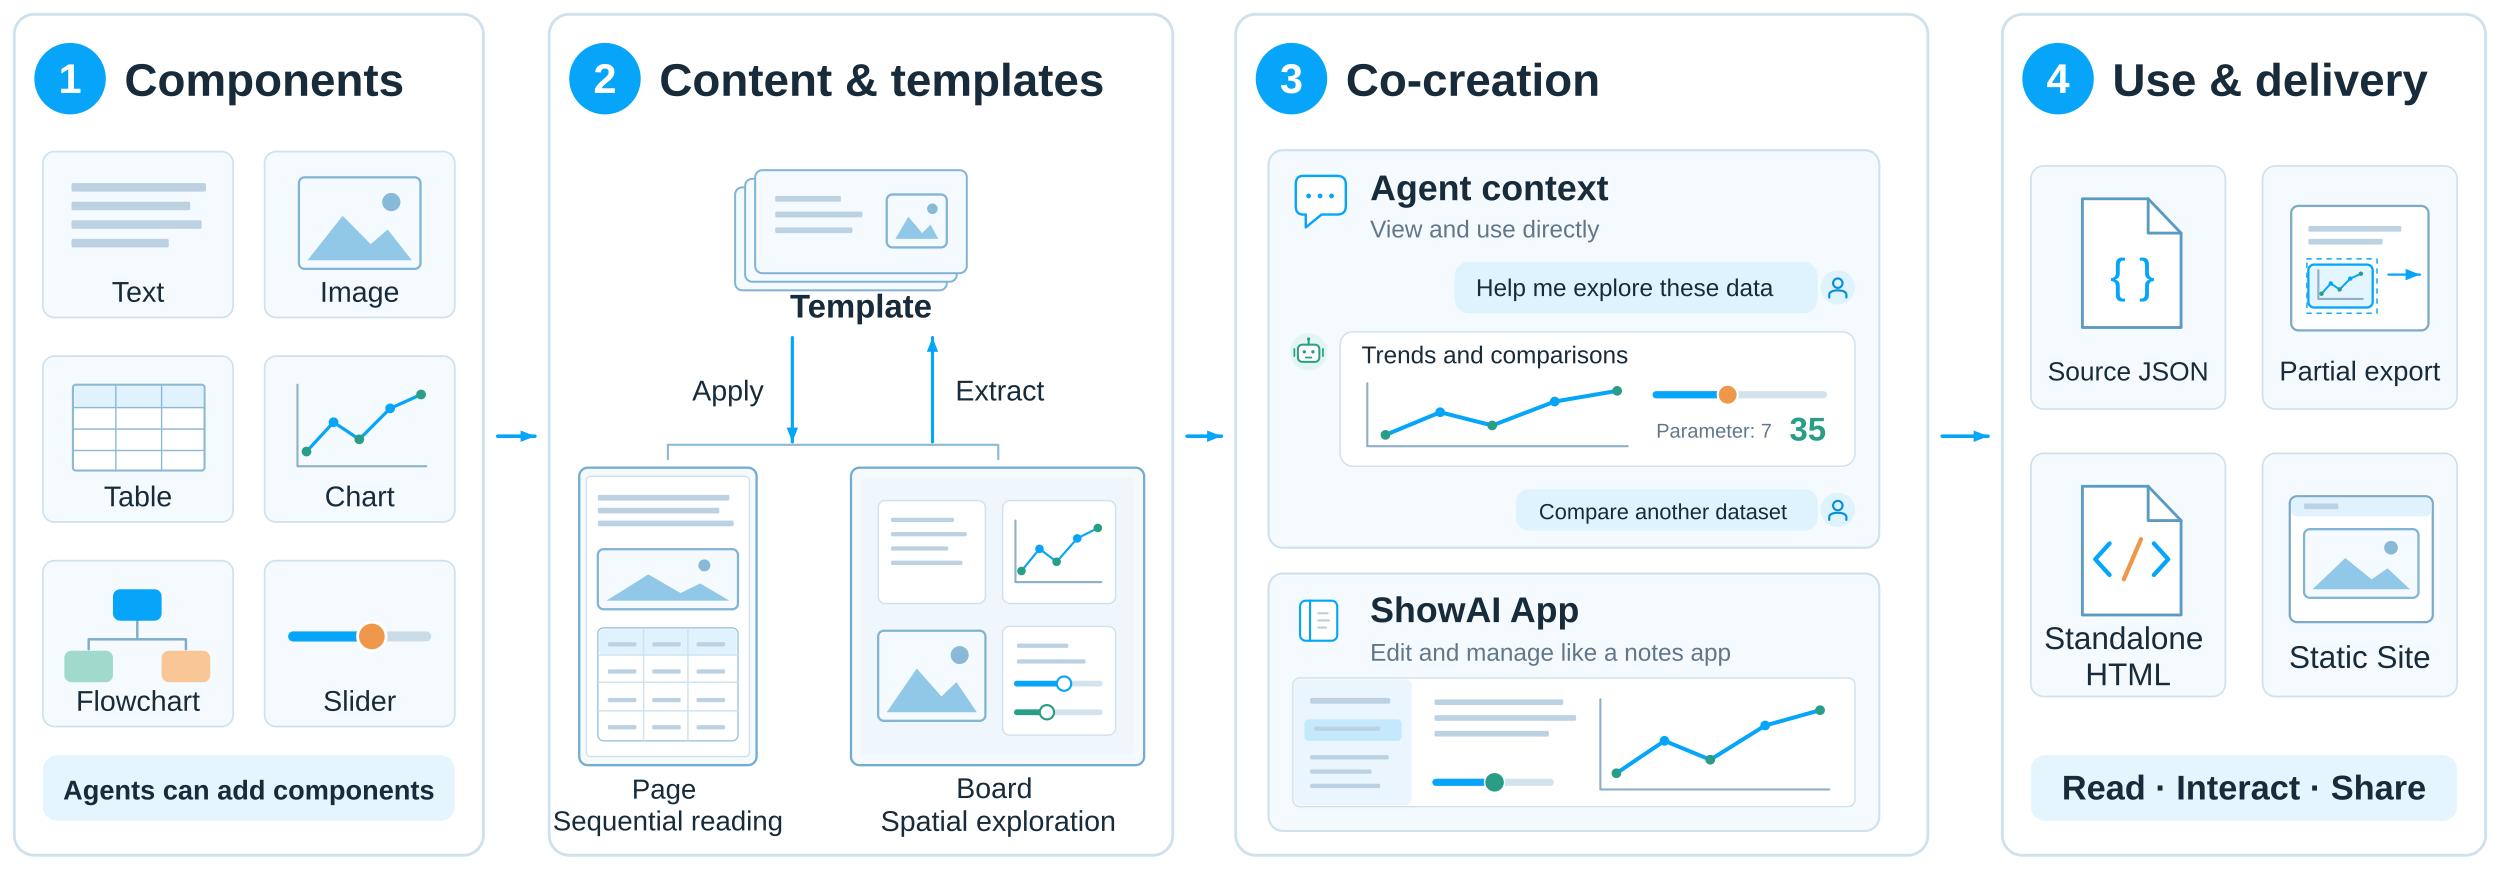
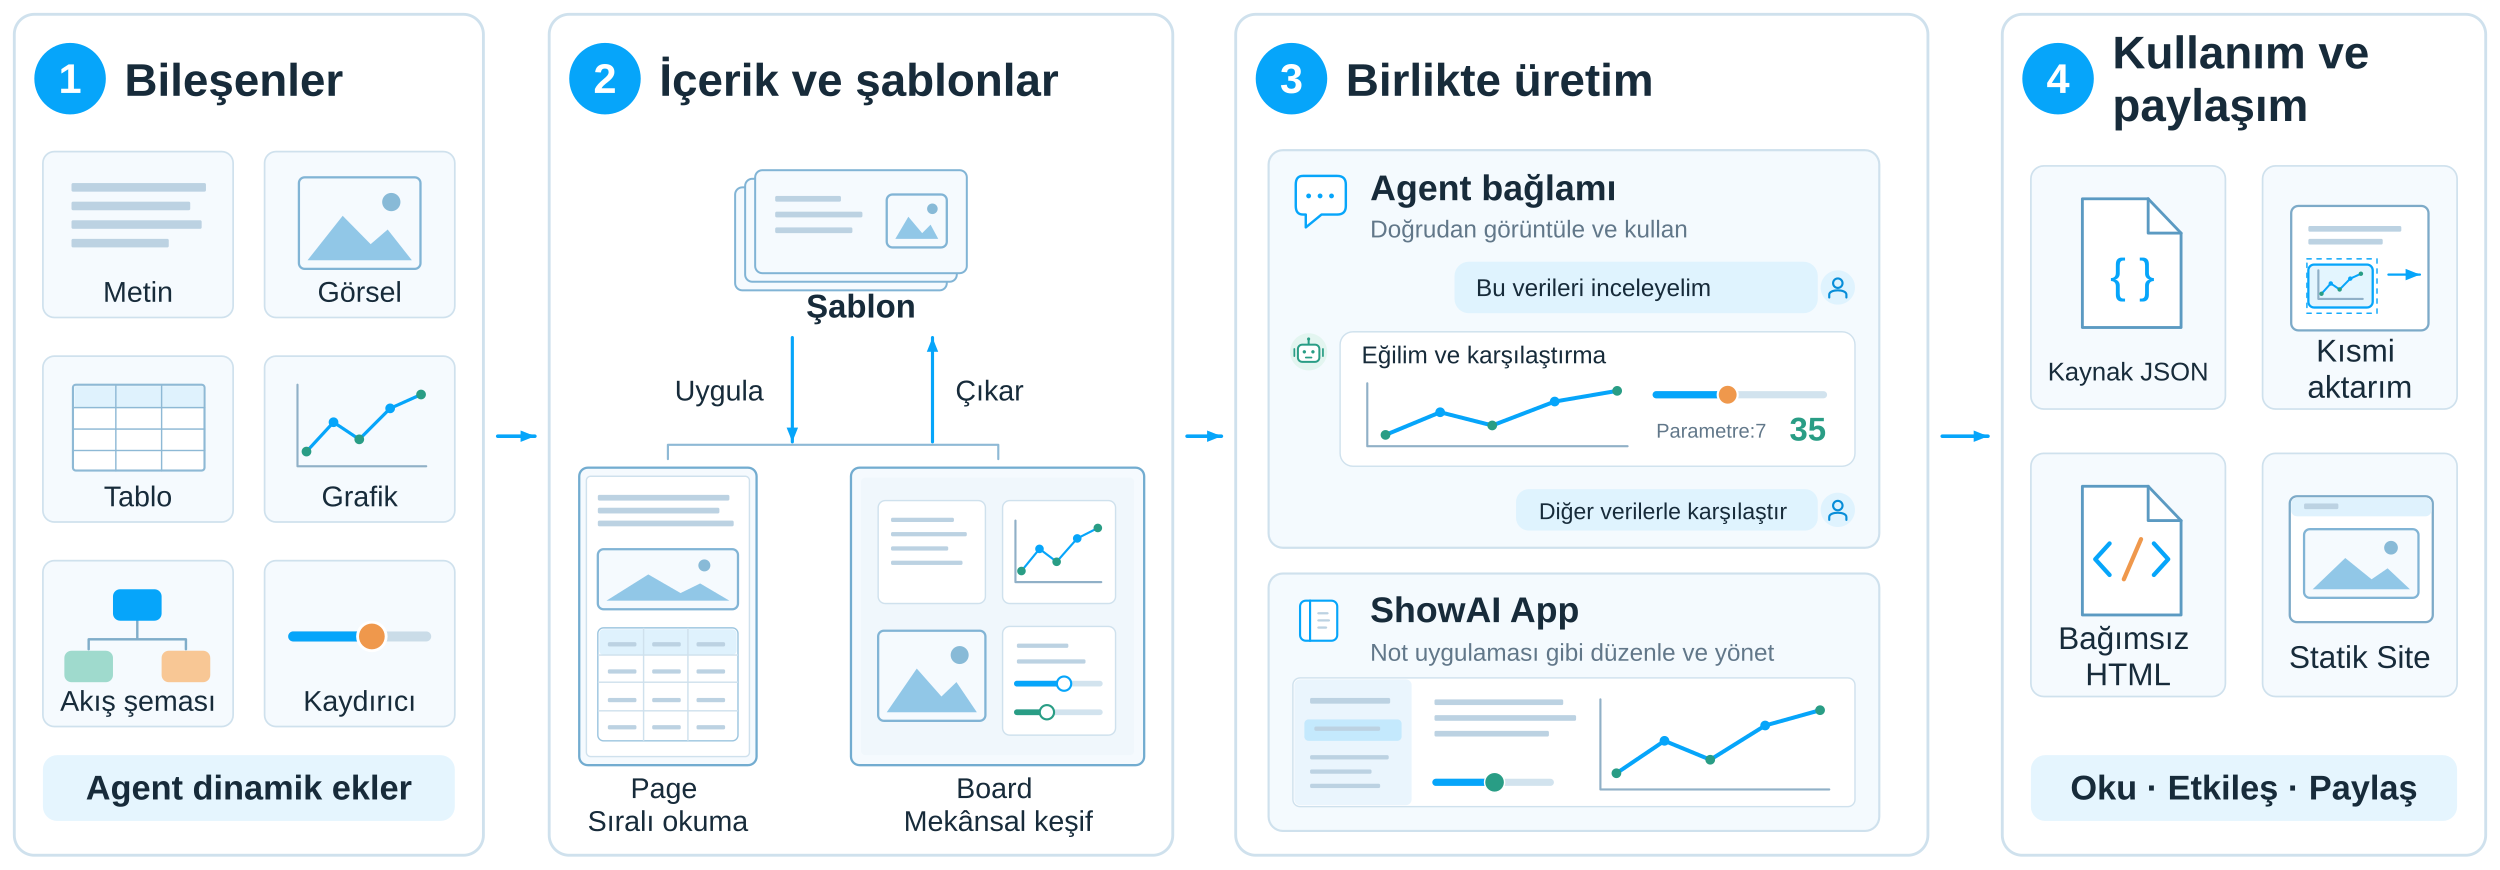
- <svg xmlns="http://www.w3.org/2000/svg" width="1748" height="608" viewBox="26 140 1748 608" role="img" aria-labelledby="title description" lang="en" xml:lang="en">
+ <svg xmlns="http://www.w3.org/2000/svg" width="1748" height="608" viewBox="26 140 1748 608" role="img" aria-labelledby="title description" lang="tr" xml:lang="tr">
  <defs>
    <marker id="arrow" viewBox="0 0 10 10" refX="10" refY="5" markerWidth="10" markerHeight="10" markerUnits="userSpaceOnUse" orient="auto-start-reverse">
      <path d="M0,1 L10,5 L0,9 Z" fill="#06A5FA" />
    </marker>
  </defs>
  <g font-family="Arial, sans-serif">
    <rect x="0" y="0" width="1800" height="820" rx="0" fill="#FFFFFF" stroke="none" stroke-width="1.6" />
    <g id="expression-units">
      <rect x="36" y="150" width="328" height="588" rx="14" fill="white" stroke="#CFE1ED" stroke-width="2" />
      <circle cx="75" cy="195" r="25" fill="#06A5FA" stroke="none" stroke-width="2" />
      <text x="75" y="205" font-size="29" font-weight="650" fill="white" text-anchor="middle">1</text>
-       <text x="113" y="207" font-size="32" font-weight="650" fill="#172B3A" text-anchor="start" data-label="组件">Components</text>
+       <text x="113" y="207" font-size="32" font-weight="650" fill="#172B3A" text-anchor="start" data-label="组件">Bileşenler</text>
      <g id="unit-1">
        <rect x="56" y="246" width="133" height="116" rx="8" fill="#F5FAFE" stroke="#CFE1ED" stroke-width="1.2" />
        <rect x="76" y="268" width="94" height="6" rx="1" fill="#BCD2E2" stroke="none" stroke-width="1.6" />
        <rect x="76" y="281" width="83" height="6" rx="1" fill="#BCD2E2" stroke="none" stroke-width="1.6" />
        <rect x="76" y="294" width="91" height="6" rx="1" fill="#BCD2E2" stroke="none" stroke-width="1.6" />
        <rect x="76" y="307" width="68" height="6" rx="1" fill="#BCD2E2" stroke="none" stroke-width="1.6" />
-         <text x="122.5" y="351" font-size="20" font-weight="500" fill="#172B3A" text-anchor="middle" data-label="文本">Text</text>
+         <text x="122.5" y="351" font-size="20" font-weight="500" fill="#172B3A" text-anchor="middle" data-label="文本">Metin</text>
      </g>
      <g id="unit-2">
        <rect x="211" y="246" width="133" height="116" rx="8" fill="#F5FAFE" stroke="#CFE1ED" stroke-width="1.2" />
        <rect x="235" y="264" width="85" height="64" rx="4" fill="#F5FAFE" stroke="#81B4D5" stroke-width="1.6" />
        <circle cx="299.6" cy="281.28" r="6.4" fill="#88BAD7" stroke="none" stroke-width="2" />
        <polygon points="241,322 265.6,290.88 285.15,310.72 297.05,300.48 314,322" fill="#91C7E7" />
-         <text x="277.5" y="351" font-size="20" font-weight="500" fill="#172B3A" text-anchor="middle" data-label="图片">Image</text>
+         <text x="277.5" y="351" font-size="20" font-weight="500" fill="#172B3A" text-anchor="middle" data-label="图片">Görsel</text>
      </g>
      <g id="unit-3">
        <rect x="56" y="389" width="133" height="116" rx="8" fill="#F5FAFE" stroke="#CFE1ED" stroke-width="1.2" />
        <rect x="77" y="409" width="92" height="60" rx="2" fill="white" stroke="#8EB9D5" stroke-width="1.5" />
        <rect x="78" y="410" width="90" height="15" rx="0" fill="#DFF2FD" stroke="none" stroke-width="1.6" />
        <path d="M107,409 V469" fill="none" stroke="#8EB9D5" stroke-width="1" stroke-linecap="round" stroke-linejoin="round" />
        <path d="M139,409 V469" fill="none" stroke="#8EB9D5" stroke-width="1" stroke-linecap="round" stroke-linejoin="round" />
        <path d="M77,425 H169" fill="none" stroke="#8EB9D5" stroke-width="1" stroke-linecap="round" stroke-linejoin="round" />
        <path d="M77,440 H169" fill="none" stroke="#8EB9D5" stroke-width="1" stroke-linecap="round" stroke-linejoin="round" />
        <path d="M77,455 H169" fill="none" stroke="#8EB9D5" stroke-width="1" stroke-linecap="round" stroke-linejoin="round" />
-         <text x="122.5" y="494" font-size="20" font-weight="500" fill="#172B3A" text-anchor="middle" data-label="表格">Table</text>
+         <text x="122.5" y="494" font-size="20" font-weight="500" fill="#172B3A" text-anchor="middle" data-label="表格">Tablo</text>
      </g>
      <g id="unit-4">
        <rect x="211" y="389" width="133" height="116" rx="8" fill="#F5FAFE" stroke="#CFE1ED" stroke-width="1.2" />
        <path d="M234,409 V466 H324" fill="none" stroke="#90B0C7" stroke-width="1.5" stroke-linecap="round" stroke-linejoin="round" />
        <path d="M240.3,455.74 L259.2,435.22 L277.2,447.19 L298.8,425.53 L320.4,415.84" fill="none" stroke="#06A5FA" stroke-width="2.25" stroke-linecap="round" stroke-linejoin="round" />
        <circle cx="240.3" cy="455.74" r="3.4" fill="#299D85" stroke="none" stroke-width="2" />
        <circle cx="259.2" cy="435.22" r="3.4" fill="#06A5FA" stroke="none" stroke-width="2" />
        <circle cx="277.2" cy="447.19" r="3.4" fill="#299D85" stroke="none" stroke-width="2" />
        <circle cx="298.8" cy="425.53" r="3.4" fill="#06A5FA" stroke="none" stroke-width="2" />
        <circle cx="320.4" cy="415.84" r="3.4" fill="#299D85" stroke="none" stroke-width="2" />
-         <text x="277.5" y="494" font-size="20" font-weight="500" fill="#172B3A" text-anchor="middle" data-label="图表">Chart</text>
+         <text x="277.5" y="494" font-size="20" font-weight="500" fill="#172B3A" text-anchor="middle" data-label="图表">Grafik</text>
      </g>
      <g id="unit-5">
        <rect x="56" y="532" width="133" height="116" rx="8" fill="#F5FAFE" stroke="#CFE1ED" stroke-width="1.2" />
        <path d="M122,573 V587 M88,594 V587 H156 V594" fill="none" stroke="#80ADC9" stroke-width="1.7" stroke-linecap="round" stroke-linejoin="round" />
        <rect x="105" y="552" width="34" height="22" rx="5" fill="#06A5FA" stroke="none" stroke-width="1.6" />
        <rect x="71" y="595" width="34" height="22" rx="5" fill="#9FDACD" stroke="none" stroke-width="1.6" />
        <rect x="139" y="595" width="34" height="22" rx="5" fill="#F8C795" stroke="none" stroke-width="1.6" />
-         <text x="122.5" y="637" font-size="20" font-weight="500" fill="#172B3A" text-anchor="middle" data-label="流程图">Flowchart</text>
+         <text x="122.5" y="637" font-size="20" font-weight="500" fill="#172B3A" text-anchor="middle" data-label="流程图">Akış şeması</text>
      </g>
      <g id="unit-6">
        <rect x="211" y="532" width="133" height="116" rx="8" fill="#F5FAFE" stroke="#CFE1ED" stroke-width="1.2" />
        <path d="M231,585 H324" fill="none" stroke="#CADCE8" stroke-width="7" stroke-linecap="round" stroke-linejoin="round" />
        <path d="M231,585 H286" fill="none" stroke="#06A5FA" stroke-width="7" stroke-linecap="round" stroke-linejoin="round" />
        <circle cx="286" cy="585" r="10" fill="#EF984C" stroke="white" stroke-width="2" />
-         <text x="277.5" y="637" font-size="20" font-weight="500" fill="#172B3A" text-anchor="middle" data-label="滑块">Slider</text>
+         <text x="277.5" y="637" font-size="20" font-weight="500" fill="#172B3A" text-anchor="middle" data-label="滑块">Kaydırıcı</text>
      </g>
      <rect x="56" y="668" width="288" height="46" rx="10" fill="#E5F5FE" stroke="none" stroke-width="1.6" />
-       <text x="200" y="699" font-size="19.0" font-weight="600" fill="#172B3A" text-anchor="middle" data-label="Agent 可动态添加">Agents can add components</text>
+       <text x="200" y="699" font-size="24" font-weight="600" fill="#172B3A" text-anchor="middle" data-label="Agent 可动态添加">Agent dinamik ekler</text>
    </g>
    <g id="content-organization">
      <rect x="410" y="150" width="436" height="588" rx="14" fill="white" stroke="#CFE1ED" stroke-width="2" />
      <circle cx="449" cy="195" r="25" fill="#06A5FA" stroke="none" stroke-width="2" />
      <text x="449" y="205" font-size="29" font-weight="650" fill="white" text-anchor="middle">2</text>
-       <text x="487" y="207" font-size="32" font-weight="650" fill="#172B3A" text-anchor="start" data-label="内容（模板）">Content &amp; templates</text>
+       <text x="487" y="207" font-size="32" font-weight="650" fill="#172B3A" text-anchor="start" data-label="内容（模板）">İçerik ve şablonlar</text>
      <g id="reusable-template" transform="translate(0 12)">
        <rect x="540" y="259" width="148" height="72" rx="5" fill="#F5FAFE" stroke="#81B4D5" stroke-width="1.4" />
        <rect x="547" y="253" width="148" height="72" rx="5" fill="#F5FAFE" stroke="#81B4D5" stroke-width="1.4" />
        <rect x="554" y="247" width="148" height="72" rx="5" fill="#F5FAFE" stroke="#81B4D5" stroke-width="1.4" />
        <rect x="568" y="265" width="46" height="4" rx="1" fill="#BCD2E2" stroke="none" stroke-width="1.6" />
        <rect x="568" y="276" width="61" height="4" rx="1" fill="#BCD2E2" stroke="none" stroke-width="1.6" />
        <rect x="568" y="287" width="54" height="4" rx="1" fill="#BCD2E2" stroke="none" stroke-width="1.6" />
        <rect x="646" y="264" width="42" height="37" rx="4" fill="#F5FAFE" stroke="#81B4D5" stroke-width="1.6" />
        <circle cx="677.92" cy="273.99" r="3.7" fill="#88BAD7" stroke="none" stroke-width="2" />
        <polygon points="652,295 661.12,279.54 670.78,291.01 676.66,285.09 682,295" fill="#91C7E7" />
-         <text x="628" y="350" font-size="23" font-weight="600" fill="#172B3A" text-anchor="middle" data-label="模板">Template</text>
+         <text x="628" y="350" font-size="23" font-weight="600" fill="#172B3A" text-anchor="middle" data-label="模板">Şablon</text>
        <path d="M493,449 V439 H724 V449" fill="none" stroke="#8EB9D5" stroke-width="1.5" stroke-linecap="round" stroke-linejoin="round" />
        <path d="M580,364 V437" fill="none" stroke="#06A5FA" stroke-width="2.2" stroke-linecap="round" stroke-linejoin="round" marker-end="url(#arrow)" />
        <path d="M678,437 V364" fill="none" stroke="#06A5FA" stroke-width="2.2" stroke-linecap="round" stroke-linejoin="round" marker-end="url(#arrow)" />
-         <text x="560" y="408" font-size="20" font-weight="500" fill="#172B3A" text-anchor="end" data-label="应用">Apply</text>
-         <text x="694" y="408" font-size="20" font-weight="500" fill="#172B3A" text-anchor="start" data-label="提炼">Extract</text>
+         <text x="560" y="408" font-size="20" font-weight="500" fill="#172B3A" text-anchor="end" data-label="应用">Uygula</text>
+         <text x="694" y="408" font-size="20" font-weight="500" fill="#172B3A" text-anchor="start" data-label="提炼">Çıkar</text>
      </g>
      <g id="page-container" transform="translate(0 30)">
        <rect x="431" y="437" width="124" height="208" rx="6" fill="#F5FAFE" stroke="#72ACD0" stroke-width="1.6" />
        <rect x="436" y="443" width="114" height="196" rx="3" fill="white" stroke="#CFE1ED" stroke-width="1" />
        <rect x="444" y="456" width="92" height="4" rx="1" fill="#BCD2E2" stroke="none" stroke-width="1.6" />
        <rect x="444" y="465" width="85" height="4" rx="1" fill="#BCD2E2" stroke="none" stroke-width="1.6" />
        <rect x="444" y="474" width="95" height="4" rx="1" fill="#BCD2E2" stroke="none" stroke-width="1.6" />
        <rect x="444" y="494" width="98" height="42" rx="4" fill="#F5FAFE" stroke="#81B4D5" stroke-width="1.6" />
        <circle cx="518.48" cy="505.34" r="4.2" fill="#88BAD7" stroke="none" stroke-width="2" />
        <polygon points="450,530 479.28,511.64 501.82,524.66 515.54,517.94 536,530" fill="#91C7E7" />
-         <text x="493" y="680" font-size="19.3" font-weight="500" fill="#172B3A" text-anchor="middle" data-label="Page · 顺序阅读">
-           <tspan x="493" y="668.42">Page</tspan>
-           <tspan x="493" y="690.62">Sequential reading</tspan>
+         <text x="493" y="680" font-size="20" font-weight="500" fill="#172B3A" text-anchor="middle" data-label="Page · 顺序阅读">
+           <tspan x="493" y="668.0">Page</tspan>
+           <tspan x="493" y="691.0">Sıralı okuma</tspan>
        </text>
        <rect x="444" y="549" width="98" height="79" rx="4" fill="#FFFFFF" stroke="#9CC5DF" stroke-width="1" />
        <rect x="445" y="550" width="96" height="18" rx="3" fill="#DFF2FD" />
        <line x1="444" y1="568" x2="542" y2="568" stroke="#CFE1ED" stroke-width="1" />
        <line x1="444" y1="587" x2="542" y2="587" stroke="#CFE1ED" stroke-width="1" />
        <line x1="444" y1="607" x2="542" y2="607" stroke="#CFE1ED" stroke-width="1" />
        <line x1="476" y1="549" x2="476" y2="628" stroke="#CFE1ED" stroke-width="1" />
        <line x1="507" y1="549" x2="507" y2="628" stroke="#CFE1ED" stroke-width="1" />
        <rect x="451" y="559" width="20" height="3" rx="1" fill="#BCD2E2" />
        <rect x="451" y="578" width="20" height="3" rx="1" fill="#BCD2E2" />
        <rect x="451" y="598" width="20" height="3" rx="1" fill="#BCD2E2" />
        <rect x="451" y="617" width="20" height="3" rx="1" fill="#BCD2E2" />
        <rect x="482" y="559" width="20" height="3" rx="1" fill="#BCD2E2" />
        <rect x="482" y="578" width="20" height="3" rx="1" fill="#BCD2E2" />
        <rect x="482" y="598" width="20" height="3" rx="1" fill="#BCD2E2" />
        <rect x="482" y="617" width="20" height="3" rx="1" fill="#BCD2E2" />
        <rect x="513" y="559" width="20" height="3" rx="1" fill="#BCD2E2" />
        <rect x="513" y="578" width="20" height="3" rx="1" fill="#BCD2E2" />
        <rect x="513" y="598" width="20" height="3" rx="1" fill="#BCD2E2" />
        <rect x="513" y="617" width="20" height="3" rx="1" fill="#BCD2E2" />
      </g>
      <g id="board-container" transform="translate(0 30)">
        <rect x="621" y="437" width="205" height="208" rx="6" fill="#F5FAFE" stroke="#72ACD0" stroke-width="1.6" />
        <rect x="628" y="444" width="191" height="194" rx="3" fill="#F0F7FC" stroke="none" stroke-width="1.6" />
        <rect x="640" y="460" width="75" height="72" rx="5" fill="white" stroke="#CFE1ED" stroke-width="1" />
        <rect x="649" y="472" width="44" height="3" rx="1" fill="#BCD2E2" stroke="none" stroke-width="1.6" />
        <rect x="649" y="482" width="53" height="3" rx="1" fill="#BCD2E2" stroke="none" stroke-width="1.6" />
        <rect x="649" y="492" width="40" height="3" rx="1" fill="#BCD2E2" stroke="none" stroke-width="1.6" />
        <rect x="649" y="502" width="50" height="3" rx="1" fill="#BCD2E2" stroke="none" stroke-width="1.6" />
        <rect x="727" y="460" width="79" height="72" rx="5" fill="white" stroke="#CFE1ED" stroke-width="1" />
        <path d="M736,474 V517 H796" fill="none" stroke="#90B0C7" stroke-width="1.5" stroke-linecap="round" stroke-linejoin="round" />
        <path d="M740.2,509.26 L752.8,493.78 L764.8,502.81 L779.2,486.47 L793.6,479.16" fill="none" stroke="#06A5FA" stroke-width="1.5" stroke-linecap="round" stroke-linejoin="round" />
        <circle cx="740.2" cy="509.26" r="3.0" fill="#299D85" stroke="none" stroke-width="2" />
        <circle cx="752.8" cy="493.78" r="3.0" fill="#06A5FA" stroke="none" stroke-width="2" />
        <circle cx="764.8" cy="502.81" r="3.0" fill="#299D85" stroke="none" stroke-width="2" />
        <circle cx="779.2" cy="486.47" r="3.0" fill="#06A5FA" stroke="none" stroke-width="2" />
        <circle cx="793.6" cy="479.16" r="3.0" fill="#299D85" stroke="none" stroke-width="2" />
        <rect x="640" y="551" width="75" height="63" rx="4" fill="#F5FAFE" stroke="#81B4D5" stroke-width="1.6" />
        <circle cx="697.0" cy="568.01" r="6.3" fill="#88BAD7" stroke="none" stroke-width="2" />
        <polygon points="646,608 667.0,577.46 684.25,596.99 694.75,586.91 709,608" fill="#91C7E7" />
        <text x="724" y="680" font-size="20" font-weight="500" fill="#172B3A" text-anchor="middle" data-label="Board · 空间探索">
          <tspan x="724" y="668.0">Board</tspan>
-           <tspan x="724" y="691.0">Spatial exploration</tspan>
+           <tspan x="724" y="691.0">Mekânsal keşif</tspan>
        </text>
        <rect x="727" y="548" width="79" height="76" rx="5" fill="#FFFFFF" stroke="#CFE1ED" stroke-width="1" />
        <rect x="737" y="560" width="36" height="3" rx="1" fill="#BCD2E2" />
        <rect x="737" y="571" width="48" height="3" rx="1" fill="#BCD2E2" />
        <line x1="737" y1="588" x2="795" y2="588" stroke="#D2E3EE" stroke-width="4" stroke-linecap="round" />
        <line x1="737" y1="588" x2="770" y2="588" stroke="#06A5FA" stroke-width="4" stroke-linecap="round" />
        <circle cx="770" cy="588" r="5" fill="#FFFFFF" stroke="#06A5FA" stroke-width="1.5" />
        <line x1="737" y1="608" x2="795" y2="608" stroke="#D2E3EE" stroke-width="4" stroke-linecap="round" />
        <line x1="737" y1="608" x2="758" y2="608" stroke="#299D85" stroke-width="4" stroke-linecap="round" />
        <circle cx="758" cy="608" r="5" fill="#FFFFFF" stroke="#299D85" stroke-width="1.5" />
      </g>
    </g>
    <g id="co-creation">
      <rect x="890" y="150" width="484" height="588" rx="14" fill="white" stroke="#CFE1ED" stroke-width="2" />
      <circle cx="929" cy="195" r="25" fill="#06A5FA" stroke="none" stroke-width="2" />
      <text x="929" y="205" font-size="29" font-weight="650" fill="white" text-anchor="middle">3</text>
-       <text x="967" y="207" font-size="32" font-weight="650" fill="#172B3A" text-anchor="start" data-label="共同创作">Co-creation</text>
+       <text x="967" y="207" font-size="32" font-weight="650" fill="#172B3A" text-anchor="start" data-label="共同创作">Birlikte üretim</text>
      <g id="agent-context-interface">
        <rect x="913" y="245" width="427" height="278" rx="10" fill="#F4FAFE" stroke="#CFE1ED" stroke-width="1.5" />
        <path d="M937,263 H961 Q967,263 967,269 V284 Q967,290 961,290 H950 L939,299 V290 H937 Q932,290 932,284 V269 Q932,263 937,263 Z" fill="white" stroke="#06A5FA" stroke-width="1.7" stroke-linecap="round" stroke-linejoin="round" />
        <circle cx="941" cy="277" r="1.7" fill="#06A5FA" stroke="none" stroke-width="2" />
        <circle cx="949" cy="277" r="1.7" fill="#06A5FA" stroke="none" stroke-width="2" />
        <circle cx="957" cy="277" r="1.7" fill="#06A5FA" stroke="none" stroke-width="2" />
-         <text x="984" y="280" font-size="25" font-weight="600" fill="#172B3A" text-anchor="start" data-label="Agent 上下文">Agent context</text>
-         <text x="984" y="306" font-size="17" font-weight="400" fill="#617789" text-anchor="start" data-label="直接查看与使用">View and use directly</text>
+         <text x="984" y="280" font-size="25" font-weight="600" fill="#172B3A" text-anchor="start" data-label="Agent 上下文">Agent bağlamı</text>
+         <text x="984" y="306" font-size="17" font-weight="400" fill="#617789" text-anchor="start" data-label="直接查看与使用">Doğrudan görüntüle ve kullan</text>
        <g id="chat-user-request">
          <rect x="1043" y="323" width="254" height="36" rx="10" fill="#DFF3FE" stroke="none" stroke-width="1.6" />
-           <text x="1058" y="347" font-size="17" font-weight="400" fill="#172B3A" text-anchor="start" data-label="帮我看看这组数据">Help me explore these data</text>
+           <text x="1058" y="347" font-size="17" font-weight="400" fill="#172B3A" text-anchor="start" data-label="帮我看看这组数据">Bu verileri inceleyelim</text>
          <g id="chat-human-avatar-request">
            <circle cx="1311" cy="341" r="12" fill="#DFF3FE" stroke="none" stroke-width="2" />
            <circle cx="1311" cy="338" r="3.3" fill="none" stroke="#078DD8" stroke-width="1.5" />
            <path d="M1305,348 V346 C1305,342 1317,342 1317,346 V348" fill="none" stroke="#078DD8" stroke-width="1.5" stroke-linecap="round" stroke-linejoin="round" />
          </g>
        </g>
        <g id="chat-agent-response">
          <g id="chat-robot-avatar">
            <circle cx="941" cy="386" r="13" fill="#E3F5F0" stroke="none" stroke-width="2" />
            <path d="M941,377 V381" fill="none" stroke="#299D85" stroke-width="1.4" stroke-linecap="round" stroke-linejoin="round" />
            <circle cx="941" cy="377" r="1.1" fill="#299D85" stroke="none" stroke-width="2" />
            <rect x="933.5" y="381" width="15" height="12" rx="3" fill="white" stroke="#299D85" stroke-width="1.4" />
            <circle cx="938" cy="386" r="1.2" fill="#299D85" stroke="none" stroke-width="2" />
            <circle cx="944" cy="386" r="1.2" fill="#299D85" stroke="none" stroke-width="2" />
            <path d="M939,390 H943 M931,384 V389 M951,384 V389" fill="none" stroke="#299D85" stroke-width="1.2" stroke-linecap="round" stroke-linejoin="round" />
          </g>
          <rect x="963" y="372" width="360" height="94" rx="9" fill="white" stroke="#CFE1ED" stroke-width="1" />
-           <text x="978" y="394" font-size="17" font-weight="500" fill="#172B3A" text-anchor="start" data-label="趋势与对比">Trends and comparisons</text>
+           <text x="978" y="394" font-size="17" font-weight="500" fill="#172B3A" text-anchor="start" data-label="趋势与对比">Eğilim ve karşılaştırma</text>
          <path d="M982,408 V452 H1164" fill="none" stroke="#90B0C7" stroke-width="1.5" stroke-linecap="round" stroke-linejoin="round" />
          <path d="M994.74,444.08 L1032.96,428.24 L1069.36,437.48 L1113.04,420.76 L1156.72,413.28" fill="none" stroke="#06A5FA" stroke-width="2.8" stroke-linecap="round" stroke-linejoin="round" />
          <circle cx="994.74" cy="444.08" r="3.4" fill="#299D85" stroke="none" stroke-width="2" />
          <circle cx="1032.96" cy="428.24" r="3.4" fill="#06A5FA" stroke="none" stroke-width="2" />
          <circle cx="1069.36" cy="437.48" r="3.4" fill="#299D85" stroke="none" stroke-width="2" />
          <circle cx="1113.04" cy="420.76" r="3.4" fill="#06A5FA" stroke="none" stroke-width="2" />
          <circle cx="1156.72" cy="413.28" r="3.4" fill="#299D85" stroke="none" stroke-width="2" />
          <path d="M1184,416 H1301" fill="none" stroke="#D2E3EE" stroke-width="5" stroke-linecap="round" stroke-linejoin="round" />
          <path d="M1184,416 H1234" fill="none" stroke="#06A5FA" stroke-width="5" stroke-linecap="round" stroke-linejoin="round" />
          <circle cx="1234" cy="416" r="7" fill="#EF984C" stroke="white" stroke-width="1.5" />
-           <text x="1184" y="446" font-size="14" font-weight="400" fill="#617789" text-anchor="start" data-label="参数：7">Parameter: 7</text>
+           <text x="1184" y="446" font-size="14" font-weight="400" fill="#617789" text-anchor="start" data-label="参数：7">Parametre:7</text>
          <text x="1290" y="448" font-size="23" font-weight="600" fill="#299D85" text-anchor="middle">35</text>
        </g>
        <g id="chat-user-followup">
          <rect x="1086" y="482" width="211" height="29" rx="9" fill="#DFF3FE" stroke="none" stroke-width="1.6" />
-           <text x="1102" y="503" font-size="15.3" font-weight="400" fill="#172B3A" text-anchor="start" data-label="再比较另一组数据">Compare another dataset</text>
+           <text x="1102" y="503" font-size="16.1" font-weight="400" fill="#172B3A" text-anchor="start" data-label="再比较另一组数据">Diğer verilerle karşılaştır</text>
          <g id="chat-human-avatar-followup">
            <circle cx="1311" cy="496.5" r="12" fill="#DFF3FE" stroke="none" stroke-width="2" />
            <circle cx="1311" cy="493.5" r="3.3" fill="none" stroke="#078DD8" stroke-width="1.5" />
            <path d="M1305,503.5 V501.5 C1305,497.5 1317,497.5 1317,501.5 V503.5" fill="none" stroke="#078DD8" stroke-width="1.5" stroke-linecap="round" stroke-linejoin="round" />
          </g>
        </g>
      </g>
      <g id="showai-app-interface">
        <rect x="913" y="541" width="427" height="180" rx="10" fill="#F4FAFE" stroke="#CFE1ED" stroke-width="1.5" />
        <rect x="935" y="560" width="26" height="28" rx="4" fill="white" stroke="#06A5FA" stroke-width="1.5" />
        <path d="M942,560 V588" fill="none" stroke="#06A5FA" stroke-width="1.5" stroke-linecap="round" stroke-linejoin="round" />
        <rect x="947" y="568" width="8" height="1.6" rx="1" fill="#BCD2E2" stroke="none" stroke-width="1.6" />
        <rect x="947" y="573" width="9" height="1.6" rx="1" fill="#BCD2E2" stroke="none" stroke-width="1.6" />
        <rect x="947" y="578" width="7" height="1.6" rx="1" fill="#BCD2E2" stroke="none" stroke-width="1.6" />
        <text x="984" y="575" font-size="25" font-weight="600" fill="#172B3A" text-anchor="start">ShowAI App</text>
-         <text x="984" y="602" font-size="17" font-weight="400" fill="#617789" text-anchor="start" data-label="像笔记软件一样编辑与管理">Edit and manage like a notes app</text>
+         <text x="984" y="602" font-size="17" font-weight="400" fill="#617789" text-anchor="start" data-label="像笔记软件一样编辑与管理">Not uygulaması gibi düzenle ve yönet</text>
        <rect x="930" y="614" width="393" height="90" rx="5" fill="white" stroke="#CFE1ED" stroke-width="1" />
        <rect x="931" y="615" width="82" height="88" rx="4" fill="#EAF5FD" stroke="none" stroke-width="1.6" />
        <rect x="942" y="628" width="56" height="4" rx="1" fill="#BCD2E2" stroke="none" stroke-width="1.6" />
        <rect x="938" y="643" width="68" height="15" rx="3" fill="#C4E9FD" stroke="none" stroke-width="1.6" />
        <rect x="945" y="648" width="46" height="3" rx="1" fill="#BCD2E2" stroke="none" stroke-width="1.6" />
        <rect x="942" y="668" width="55" height="3" rx="1" fill="#BCD2E2" stroke="none" stroke-width="1.6" />
        <rect x="942" y="678" width="43" height="3" rx="1" fill="#BCD2E2" stroke="none" stroke-width="1.6" />
        <rect x="942" y="688" width="49" height="3" rx="1" fill="#BCD2E2" stroke="none" stroke-width="1.6" />
        <rect x="1029" y="629" width="90" height="4" rx="1" fill="#BCD2E2" stroke="none" stroke-width="1.6" />
        <rect x="1029" y="640" width="99" height="4" rx="1" fill="#BCD2E2" stroke="none" stroke-width="1.6" />
        <rect x="1029" y="651" width="80" height="4" rx="1" fill="#BCD2E2" stroke="none" stroke-width="1.6" />
        <path d="M1030,687 H1110" fill="none" stroke="#D2E3EE" stroke-width="5" stroke-linecap="round" stroke-linejoin="round" />
        <path d="M1030,687 H1071" fill="none" stroke="#06A5FA" stroke-width="5" stroke-linecap="round" stroke-linejoin="round" />
        <circle cx="1071" cy="687" r="7" fill="#299D85" stroke="white" stroke-width="1" />
        <path d="M1145,629 V692 H1305" fill="none" stroke="#90B0C7" stroke-width="1.5" stroke-linecap="round" stroke-linejoin="round" />
        <path d="M1156.2,680.66 L1189.8,657.98 L1221.8,671.21 L1260.2,647.27 L1298.6,636.56" fill="none" stroke="#06A5FA" stroke-width="2.8" stroke-linecap="round" stroke-linejoin="round" />
        <circle cx="1156.2" cy="680.66" r="3.4" fill="#299D85" stroke="none" stroke-width="2" />
        <circle cx="1189.8" cy="657.98" r="3.4" fill="#06A5FA" stroke="none" stroke-width="2" />
        <circle cx="1221.8" cy="671.21" r="3.4" fill="#299D85" stroke="none" stroke-width="2" />
        <circle cx="1260.2" cy="647.27" r="3.4" fill="#06A5FA" stroke="none" stroke-width="2" />
        <circle cx="1298.6" cy="636.56" r="3.4" fill="#299D85" stroke="none" stroke-width="2" />
      </g>
    </g>
    <g id="use-and-delivery">
      <rect x="1426" y="150" width="338" height="588" rx="14" fill="white" stroke="#CFE1ED" stroke-width="2" />
      <circle cx="1465" cy="195" r="25" fill="#06A5FA" stroke="none" stroke-width="2" />
      <text x="1465" y="205" font-size="29" font-weight="650" fill="white" text-anchor="middle">4</text>
-       <text x="1503" y="207" font-size="32" font-weight="650" fill="#172B3A" text-anchor="start" data-label="使用与交付">Use &amp; delivery</text>
+       <text x="1503" y="207" font-size="32" font-weight="650" fill="#172B3A" text-anchor="start" data-label="使用与交付">
+         <tspan x="1503" y="187.8">Kullanım ve</tspan>
+         <tspan x="1503" y="224.6">paylaşım</tspan>
+       </text>
      <g id="destination-1">
        <rect x="1446" y="256" width="136" height="170" rx="9" fill="#F5FAFE" stroke="#CFE1ED" stroke-width="1.2" />
        <path d="M1482,279 H1528 L1551,303 V369 H1482 Z" fill="white" stroke="#5B9AC2" stroke-width="2" stroke-linecap="round" stroke-linejoin="round" />
        <path d="M1528,279 V303 H1551" fill="none" stroke="#5B9AC2" stroke-width="2" stroke-linecap="round" stroke-linejoin="round" />
        <text x="1517" y="344" font-size="33" font-weight="500" fill="#06A5FA" text-anchor="middle">{ }</text>
-         <text x="1514" y="406" font-size="18.4" font-weight="500" fill="#172B3A" text-anchor="middle" data-label="源 JSON">Source JSON</text>
+         <text x="1514" y="406" font-size="17.9" font-weight="500" fill="#172B3A" text-anchor="middle" data-label="源 JSON">Kaynak JSON</text>
      </g>
      <g id="destination-2">
        <rect x="1608" y="256" width="136" height="170" rx="9" fill="#F5FAFE" stroke="#CFE1ED" stroke-width="1.2" />
        <rect x="1628" y="284" width="96" height="87" rx="5" fill="white" stroke="#7DAAC8" stroke-width="1.6" />
        <rect x="1640" y="298" width="65" height="4" rx="1" fill="#BCD2E2" stroke="none" stroke-width="1.6" />
        <rect x="1640" y="307" width="52" height="4" rx="1" fill="#BCD2E2" stroke="none" stroke-width="1.6" />
        <rect x="1640" y="325" width="45" height="30" rx="4" fill="#E3F5FE" stroke="#06A5FA" stroke-width="1.6" />
        <path d="M1647,329 V349 H1678" fill="none" stroke="#90B0C7" stroke-width="1.5" stroke-linecap="round" stroke-linejoin="round" />
        <path d="M1649.17,345.4 L1655.68,338.2 L1661.88,342.4 L1669.32,334.8 L1676.76,331.4" fill="none" stroke="#06A5FA" stroke-width="1.4" stroke-linecap="round" stroke-linejoin="round" />
        <circle cx="1649.17" cy="345.4" r="1.55" fill="#299D85" stroke="none" stroke-width="2" />
        <circle cx="1655.68" cy="338.2" r="1.55" fill="#06A5FA" stroke="none" stroke-width="2" />
        <circle cx="1661.88" cy="342.4" r="1.55" fill="#299D85" stroke="none" stroke-width="2" />
        <circle cx="1669.32" cy="334.8" r="1.55" fill="#06A5FA" stroke="none" stroke-width="2" />
        <circle cx="1676.76" cy="331.4" r="1.55" fill="#299D85" stroke="none" stroke-width="2" />
        <path d="M1696,332 H1718" fill="none" stroke="#06A5FA" stroke-width="1.6" stroke-linecap="round" stroke-linejoin="round" marker-end="url(#arrow)" />
        <path d="M1639,321 H1688 V359 H1639 Z" fill="none" stroke="#06A5FA" stroke-width="1" stroke-linecap="round" stroke-linejoin="round" stroke-dasharray="3 4" />
-         <text x="1676" y="406" font-size="19.1" font-weight="500" fill="#172B3A" text-anchor="middle" data-label="局部导出">Partial export</text>
+         <text x="1676" y="406" font-size="22" font-weight="500" fill="#172B3A" text-anchor="middle" data-label="局部导出">
+           <tspan x="1676" y="392.8">Kısmi</tspan>
+           <tspan x="1676" y="418.1">aktarım</tspan>
+         </text>
      </g>
      <g id="destination-3">
        <rect x="1446" y="457" width="136" height="170" rx="9" fill="#F5FAFE" stroke="#CFE1ED" stroke-width="1.2" />
        <path d="M1482,480 H1528 L1551,504 V570 H1482 Z" fill="white" stroke="#5B9AC2" stroke-width="2" stroke-linecap="round" stroke-linejoin="round" />
        <path d="M1528,480 V504 H1551" fill="none" stroke="#5B9AC2" stroke-width="2" stroke-linecap="round" stroke-linejoin="round" />
        <path d="M1501,520 L1491,531 L1501,542 M1532,520 L1542,531 L1532,542" fill="none" stroke="#06A5FA" stroke-width="3" stroke-linecap="round" stroke-linejoin="round" />
        <path d="M1523,517 L1511,545" fill="none" stroke="#EF984C" stroke-width="3" stroke-linecap="round" stroke-linejoin="round" />
        <text x="1514" y="607" font-size="22" font-weight="500" fill="#172B3A" text-anchor="middle" data-label="独立 HTML">
-           <tspan x="1514" y="593.8">Standalone</tspan>
+           <tspan x="1514" y="593.8">Bağımsız</tspan>
          <tspan x="1514" y="619.1">HTML</tspan>
        </text>
      </g>
      <g id="destination-4">
        <rect x="1608" y="457" width="136" height="170" rx="9" fill="#F5FAFE" stroke="#CFE1ED" stroke-width="1.2" />
        <rect x="1627" y="487" width="100" height="88" rx="5" fill="white" stroke="#7DAAC8" stroke-width="1.6" />
        <rect x="1628" y="488" width="98" height="13" rx="4" fill="#DFF2FD" stroke="none" stroke-width="1.6" />
        <rect x="1637" y="492" width="24" height="4" rx="1" fill="#BCD2E2" stroke="none" stroke-width="1.6" />
        <rect x="1637" y="510" width="80" height="48" rx="4" fill="#F5FAFE" stroke="#81B4D5" stroke-width="1.6" />
        <circle cx="1697.8" cy="522.96" r="4.8" fill="#88BAD7" stroke="none" stroke-width="2" />
        <polygon points="1643,552 1665.8,530.16 1684.2,545.04 1695.4,537.36 1711,552" fill="#91C7E7" />
-         <text x="1676" y="607" font-size="22" font-weight="500" fill="#172B3A" text-anchor="middle" data-label="静态 Site">Static Site</text>
+         <text x="1676" y="607" font-size="22" font-weight="500" fill="#172B3A" text-anchor="middle" data-label="静态 Site">Statik Site</text>
      </g>
      <rect x="1446" y="668" width="298" height="46" rx="10" fill="#E5F5FE" stroke="none" stroke-width="1.6" />
-       <text x="1595" y="699" font-size="24" font-weight="600" fill="#172B3A" text-anchor="middle" data-label="阅读 · 交互 · 分享">Read · Interact · Share</text>
+       <text x="1595" y="699" font-size="24" font-weight="600" fill="#172B3A" text-anchor="middle" data-label="阅读 · 交互 · 分享">Oku · Etkileş · Paylaş</text>
    </g>
    <g id="main-flow">
      <path d="M374,445 H400" fill="none" stroke="#06A5FA" stroke-width="2.5" stroke-linecap="round" stroke-linejoin="round" marker-end="url(#arrow)" />
      <path d="M856,445 H880" fill="none" stroke="#06A5FA" stroke-width="2.5" stroke-linecap="round" stroke-linejoin="round" marker-end="url(#arrow)" />
      <path d="M1384,445 H1416" fill="none" stroke="#06A5FA" stroke-width="2.5" stroke-linecap="round" stroke-linejoin="round" marker-end="url(#arrow)" />
    </g>
  </g>
</svg>
